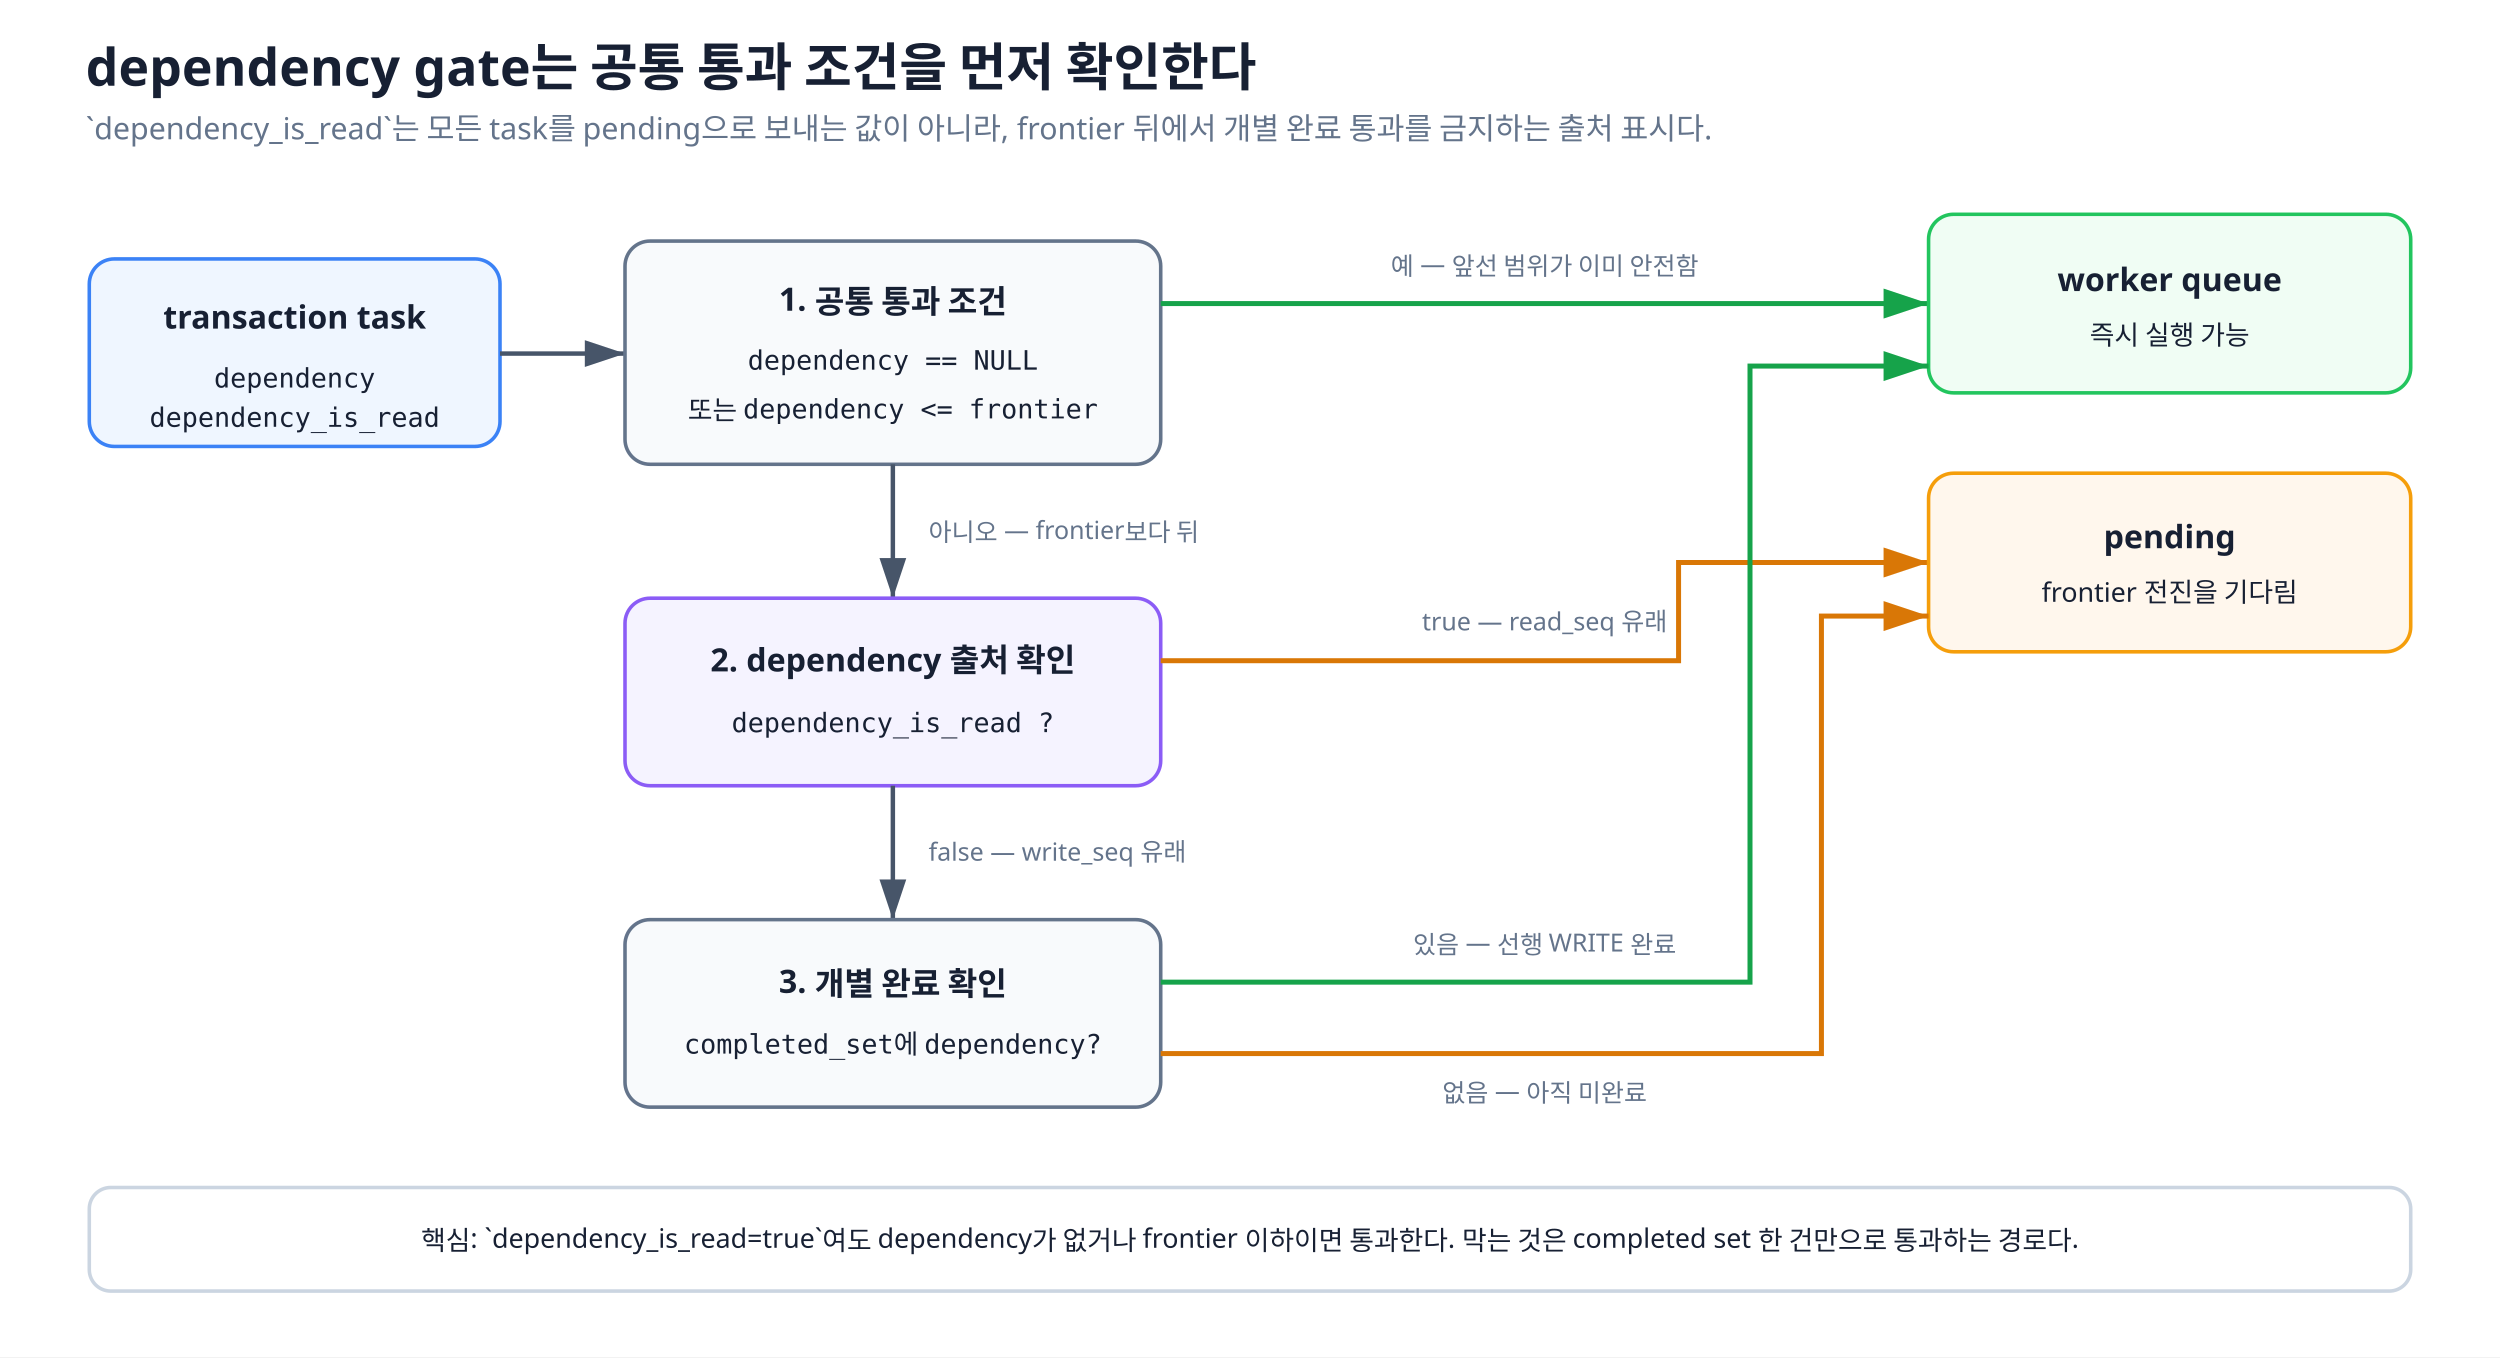
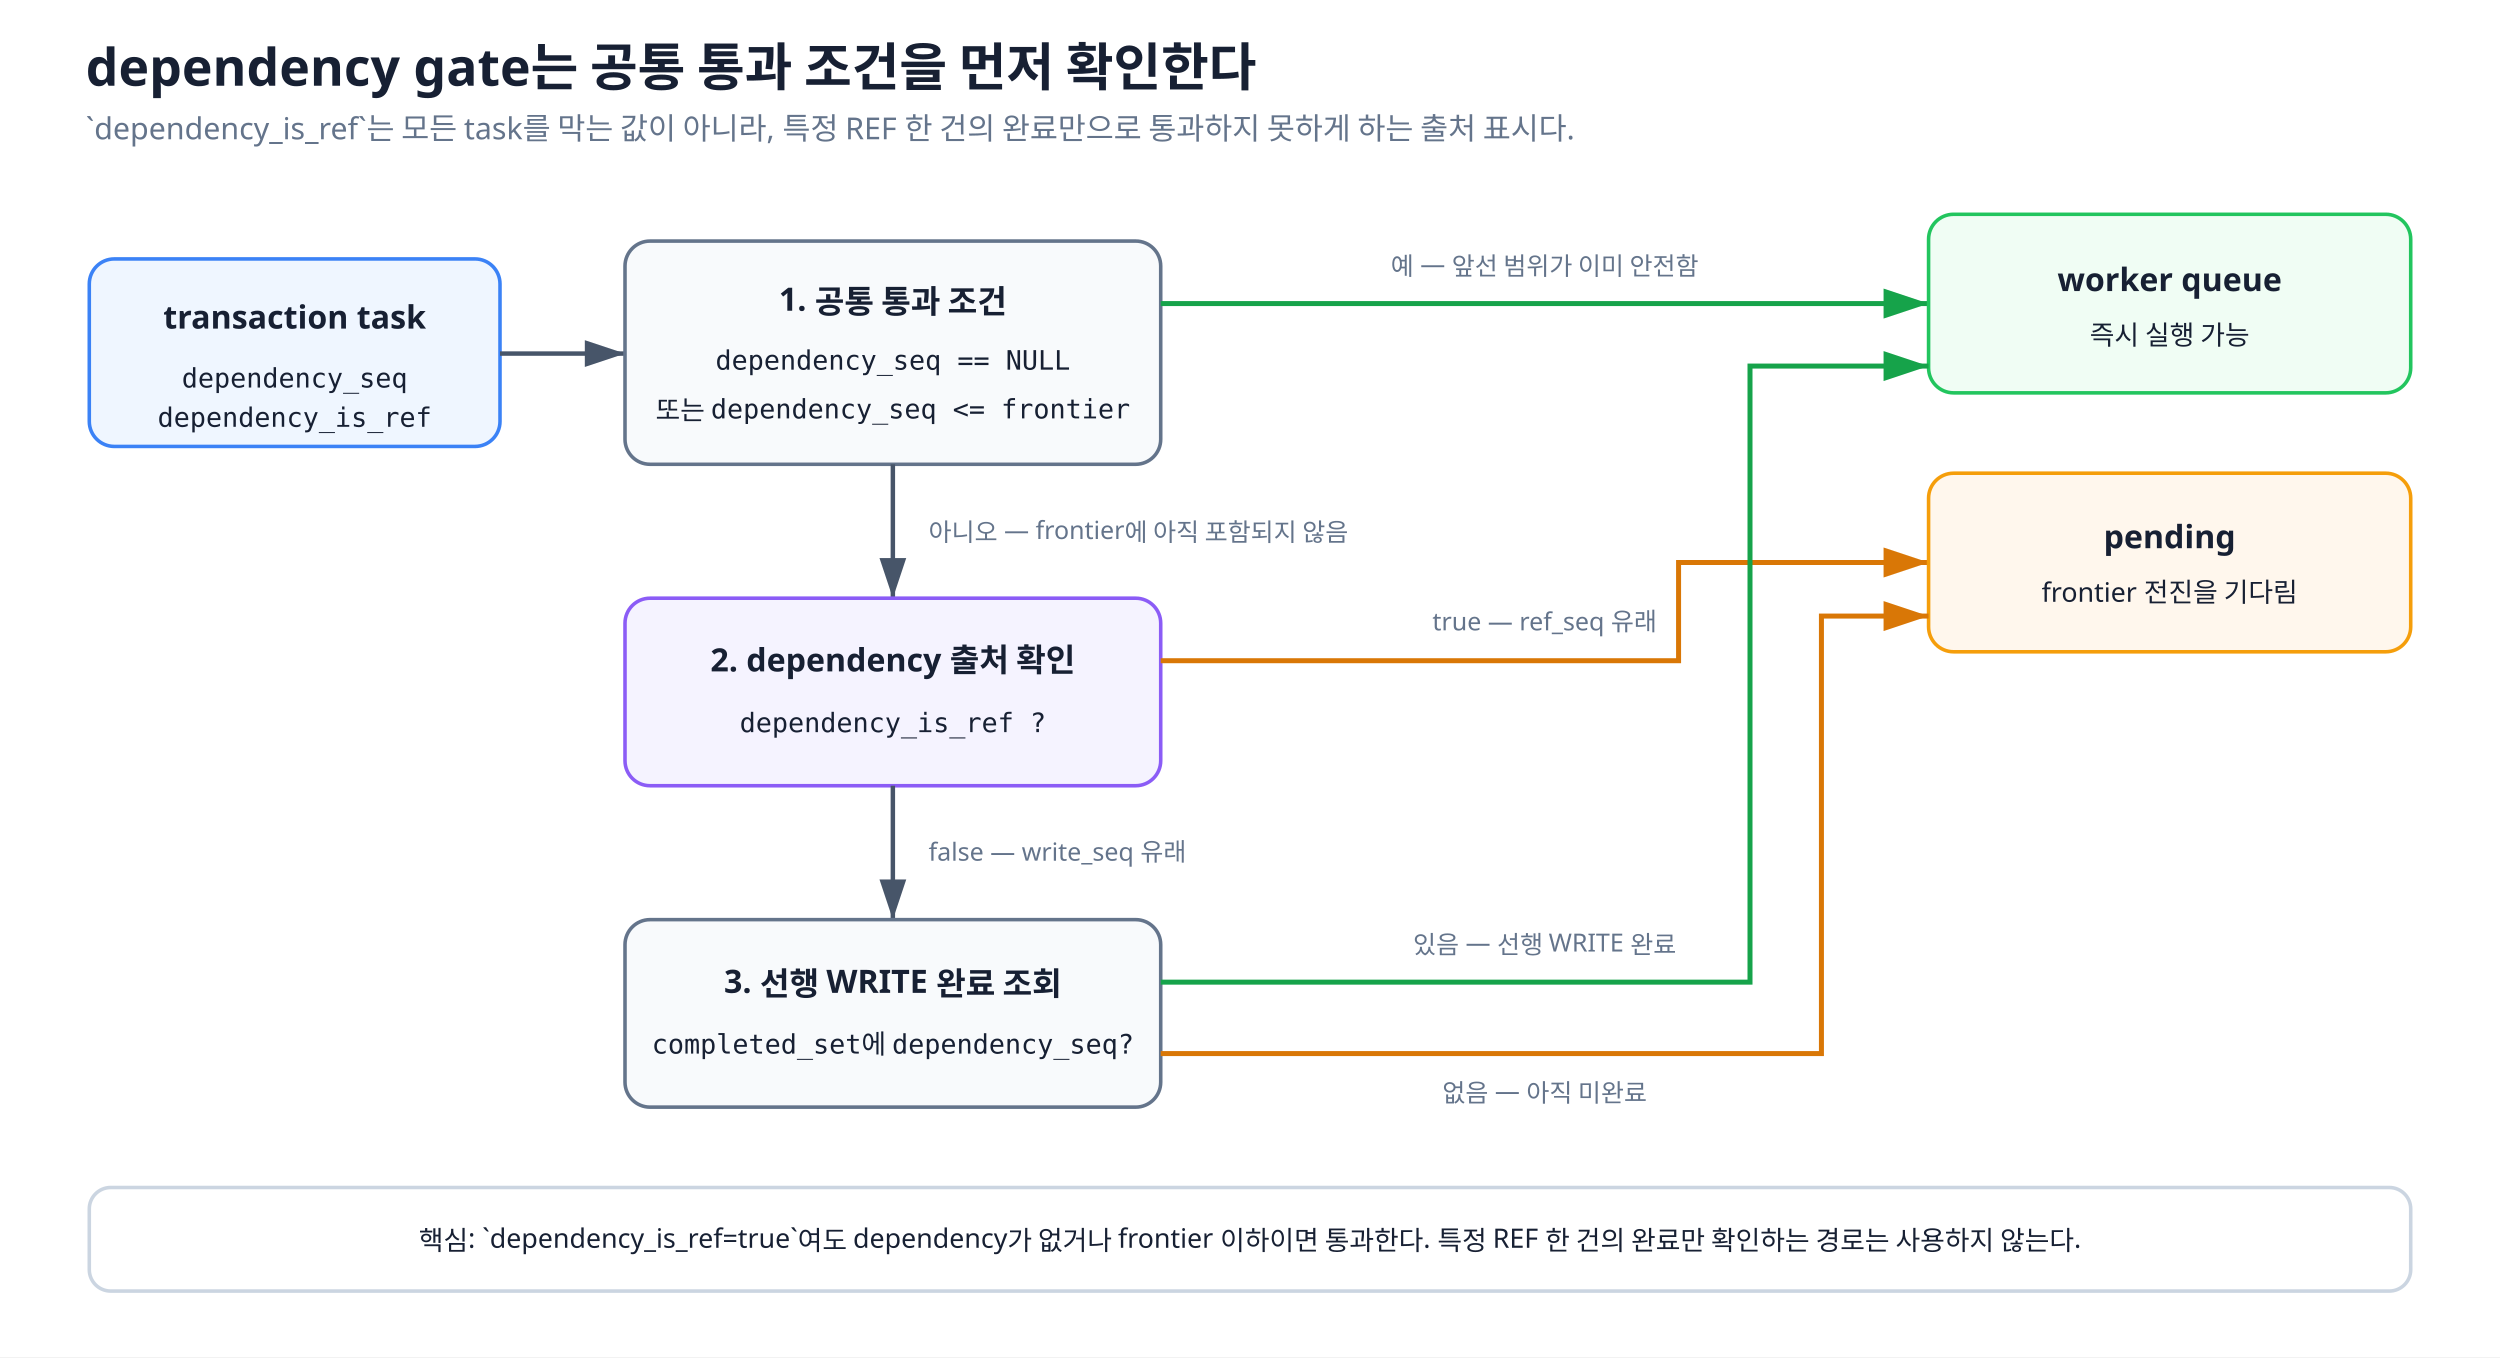
<svg xmlns="http://www.w3.org/2000/svg" width="1400" height="760" viewBox="0 0 1400 760" role="img" aria-labelledby="title desc">
  <defs>
    <style>
      text{font-family:"Pretendard","Noto Sans KR",sans-serif;fill:#172033}
      .title{font-size:29px;font-weight:700}.sub{font-size:17px;fill:#64748b}.head{font-size:18px;font-weight:700}.body{font-size:15px}.small{font-size:14px;fill:#64748b}.mono{font:15px ui-monospace,SFMono-Regular,Menlo,monospace}
      .task{fill:#eff6ff;stroke:#3b82f6;stroke-width:2}.check{fill:#f8fafc;stroke:#64748b;stroke-width:2}.detail{fill:#f5f3ff;stroke:#8b5cf6;stroke-width:2}.pass{fill:#f0fdf4;stroke:#22c55e;stroke-width:2}.hold{fill:#fff7ed;stroke:#f59e0b;stroke-width:2}.note{fill:#fff;stroke:#cbd5e1;stroke-width:2}
      .line{fill:none;stroke:#475569;stroke-width:2.5;marker-end:url(#arrow)}.green{fill:none;stroke:#16a34a;stroke-width:2.8;marker-end:url(#green)}.orange{fill:none;stroke:#d97706;stroke-width:2.8;marker-end:url(#orange)}
    </style>
    <marker id="arrow" markerWidth="10" markerHeight="10" refX="9" refY="3" orient="auto">
      <path d="M0,0 L9,3 L0,6 Z" fill="#475569" />
    </marker>
    <marker id="green" markerWidth="10" markerHeight="10" refX="9" refY="3" orient="auto">
      <path d="M0,0 L9,3 L0,6 Z" fill="#16a34a" />
    </marker>
    <marker id="orange" markerWidth="10" markerHeight="10" refX="9" refY="3" orient="auto">
      <path d="M0,0 L9,3 L0,6 Z" fill="#d97706" />
    </marker>
  </defs>
  <rect width="1400" height="760" fill="#fff" />
  <text x="48" y="48" class="title">dependency gate는 공통 통과 조건을 먼저 확인한다</text>
-   <text x="48" y="78" class="sub">`dependency_is_read`는 모든 task를 pending으로 보내는 값이 아니라, frontier 뒤에서 개별 완료 통과를 금지하는 출처 표시다.</text>
+   <text x="48" y="78" class="sub">`dependency_is_ref`는 모든 task를 막는 값이 아니라, 특정 REF 한 건의 완료만으로 통과하지 못하게 하는 출처 표시다.</text>
  <rect x="50" y="145" width="230" height="105" rx="14" class="task" />
  <text x="165" y="184" text-anchor="middle" class="head">transaction task</text>
-   <text x="165" y="217" text-anchor="middle" class="mono">dependency</text>
-   <text x="165" y="239" text-anchor="middle" class="mono">dependency_is_read</text>
+   <text x="165" y="217" text-anchor="middle" class="mono">dependency_seq</text>
+   <text x="165" y="239" text-anchor="middle" class="mono">dependency_is_ref</text>
  <path d="M280 198 H350" class="line" />
  <rect x="350" y="135" width="300" height="125" rx="14" class="check" />
  <text x="500" y="174" text-anchor="middle" class="head">1. 공통 통과 조건</text>
-   <text x="500" y="207" text-anchor="middle" class="mono">dependency == NULL</text>
-   <text x="500" y="235" text-anchor="middle" class="mono">또는 dependency &lt;= frontier</text>
+   <text x="500" y="207" text-anchor="middle" class="mono">dependency_seq == NULL</text>
+   <text x="500" y="235" text-anchor="middle" class="mono">또는 dependency_seq &lt;= frontier</text>
  <path d="M650 170 H1080" class="green" />
  <text x="865" y="154" text-anchor="middle" class="small">예 — 앞선 범위가 이미 안전함</text>
  <rect x="1080" y="120" width="270" height="100" rx="14" class="pass" />
  <text x="1215" y="163" text-anchor="middle" class="head">worker queue</text>
  <text x="1215" y="193" text-anchor="middle" class="body">즉시 실행 가능</text>
  <path d="M500 260 V335" class="line" />
-   <text x="520" y="303" class="small">아니오 — frontier보다 뒤</text>
+   <text x="520" y="303" class="small">아니오 — frontier에 아직 포함되지 않음</text>
  <rect x="350" y="335" width="300" height="105" rx="14" class="detail" />
  <text x="500" y="376" text-anchor="middle" class="head">2. dependency 출처 확인</text>
-   <text x="500" y="410" text-anchor="middle" class="mono">dependency_is_read ?</text>
+   <text x="500" y="410" text-anchor="middle" class="mono">dependency_is_ref ?</text>
  <path d="M650 370 H940 V315 H1080" class="orange" />
-   <text x="865" y="353" text-anchor="middle" class="small">true — read_seq 유래</text>
+   <text x="865" y="353" text-anchor="middle" class="small">true — ref_seq 유래</text>
  <rect x="1080" y="265" width="270" height="100" rx="14" class="hold" />
  <text x="1215" y="307" text-anchor="middle" class="head">pending</text>
  <text x="1215" y="337" text-anchor="middle" class="body">frontier 전진을 기다림</text>
  <path d="M500 440 V515" class="line" />
  <text x="520" y="482" class="small">false — write_seq 유래</text>
  <rect x="350" y="515" width="300" height="105" rx="14" class="check" />
-   <text x="500" y="556" text-anchor="middle" class="head">3. 개별 완료 확인</text>
-   <text x="500" y="590" text-anchor="middle" class="mono">completed_set에 dependency?</text>
+   <text x="500" y="556" text-anchor="middle" class="head">3. 선행 WRITE 완료 조회</text>
+   <text x="500" y="590" text-anchor="middle" class="mono">completed_set에 dependency_seq?</text>
  <path d="M650 550 H980 V205 H1080" class="green" />
  <text x="865" y="534" text-anchor="middle" class="small">있음 — 선행 WRITE 완료</text>
  <path d="M650 590 H1020 V345 H1080" class="orange" />
  <text x="865" y="617" text-anchor="middle" class="small">없음 — 아직 미완료</text>
  <rect x="50" y="665" width="1300" height="58" rx="12" class="note" />
-   <text x="700" y="700" text-anchor="middle" class="body">핵심: `dependency_is_read=true`여도 dependency가 없거나 frontier 이하이면 통과한다. 막는 것은 completed set 한 건만으로 통과하는 경로다.</text>
+   <text x="700" y="700" text-anchor="middle" class="body">핵심: `dependency_is_ref=true`여도 dependency가 없거나 frontier 이하이면 통과한다. 특정 REF 한 건의 완료만 확인하는 경로는 사용하지 않는다.</text>
</svg>
